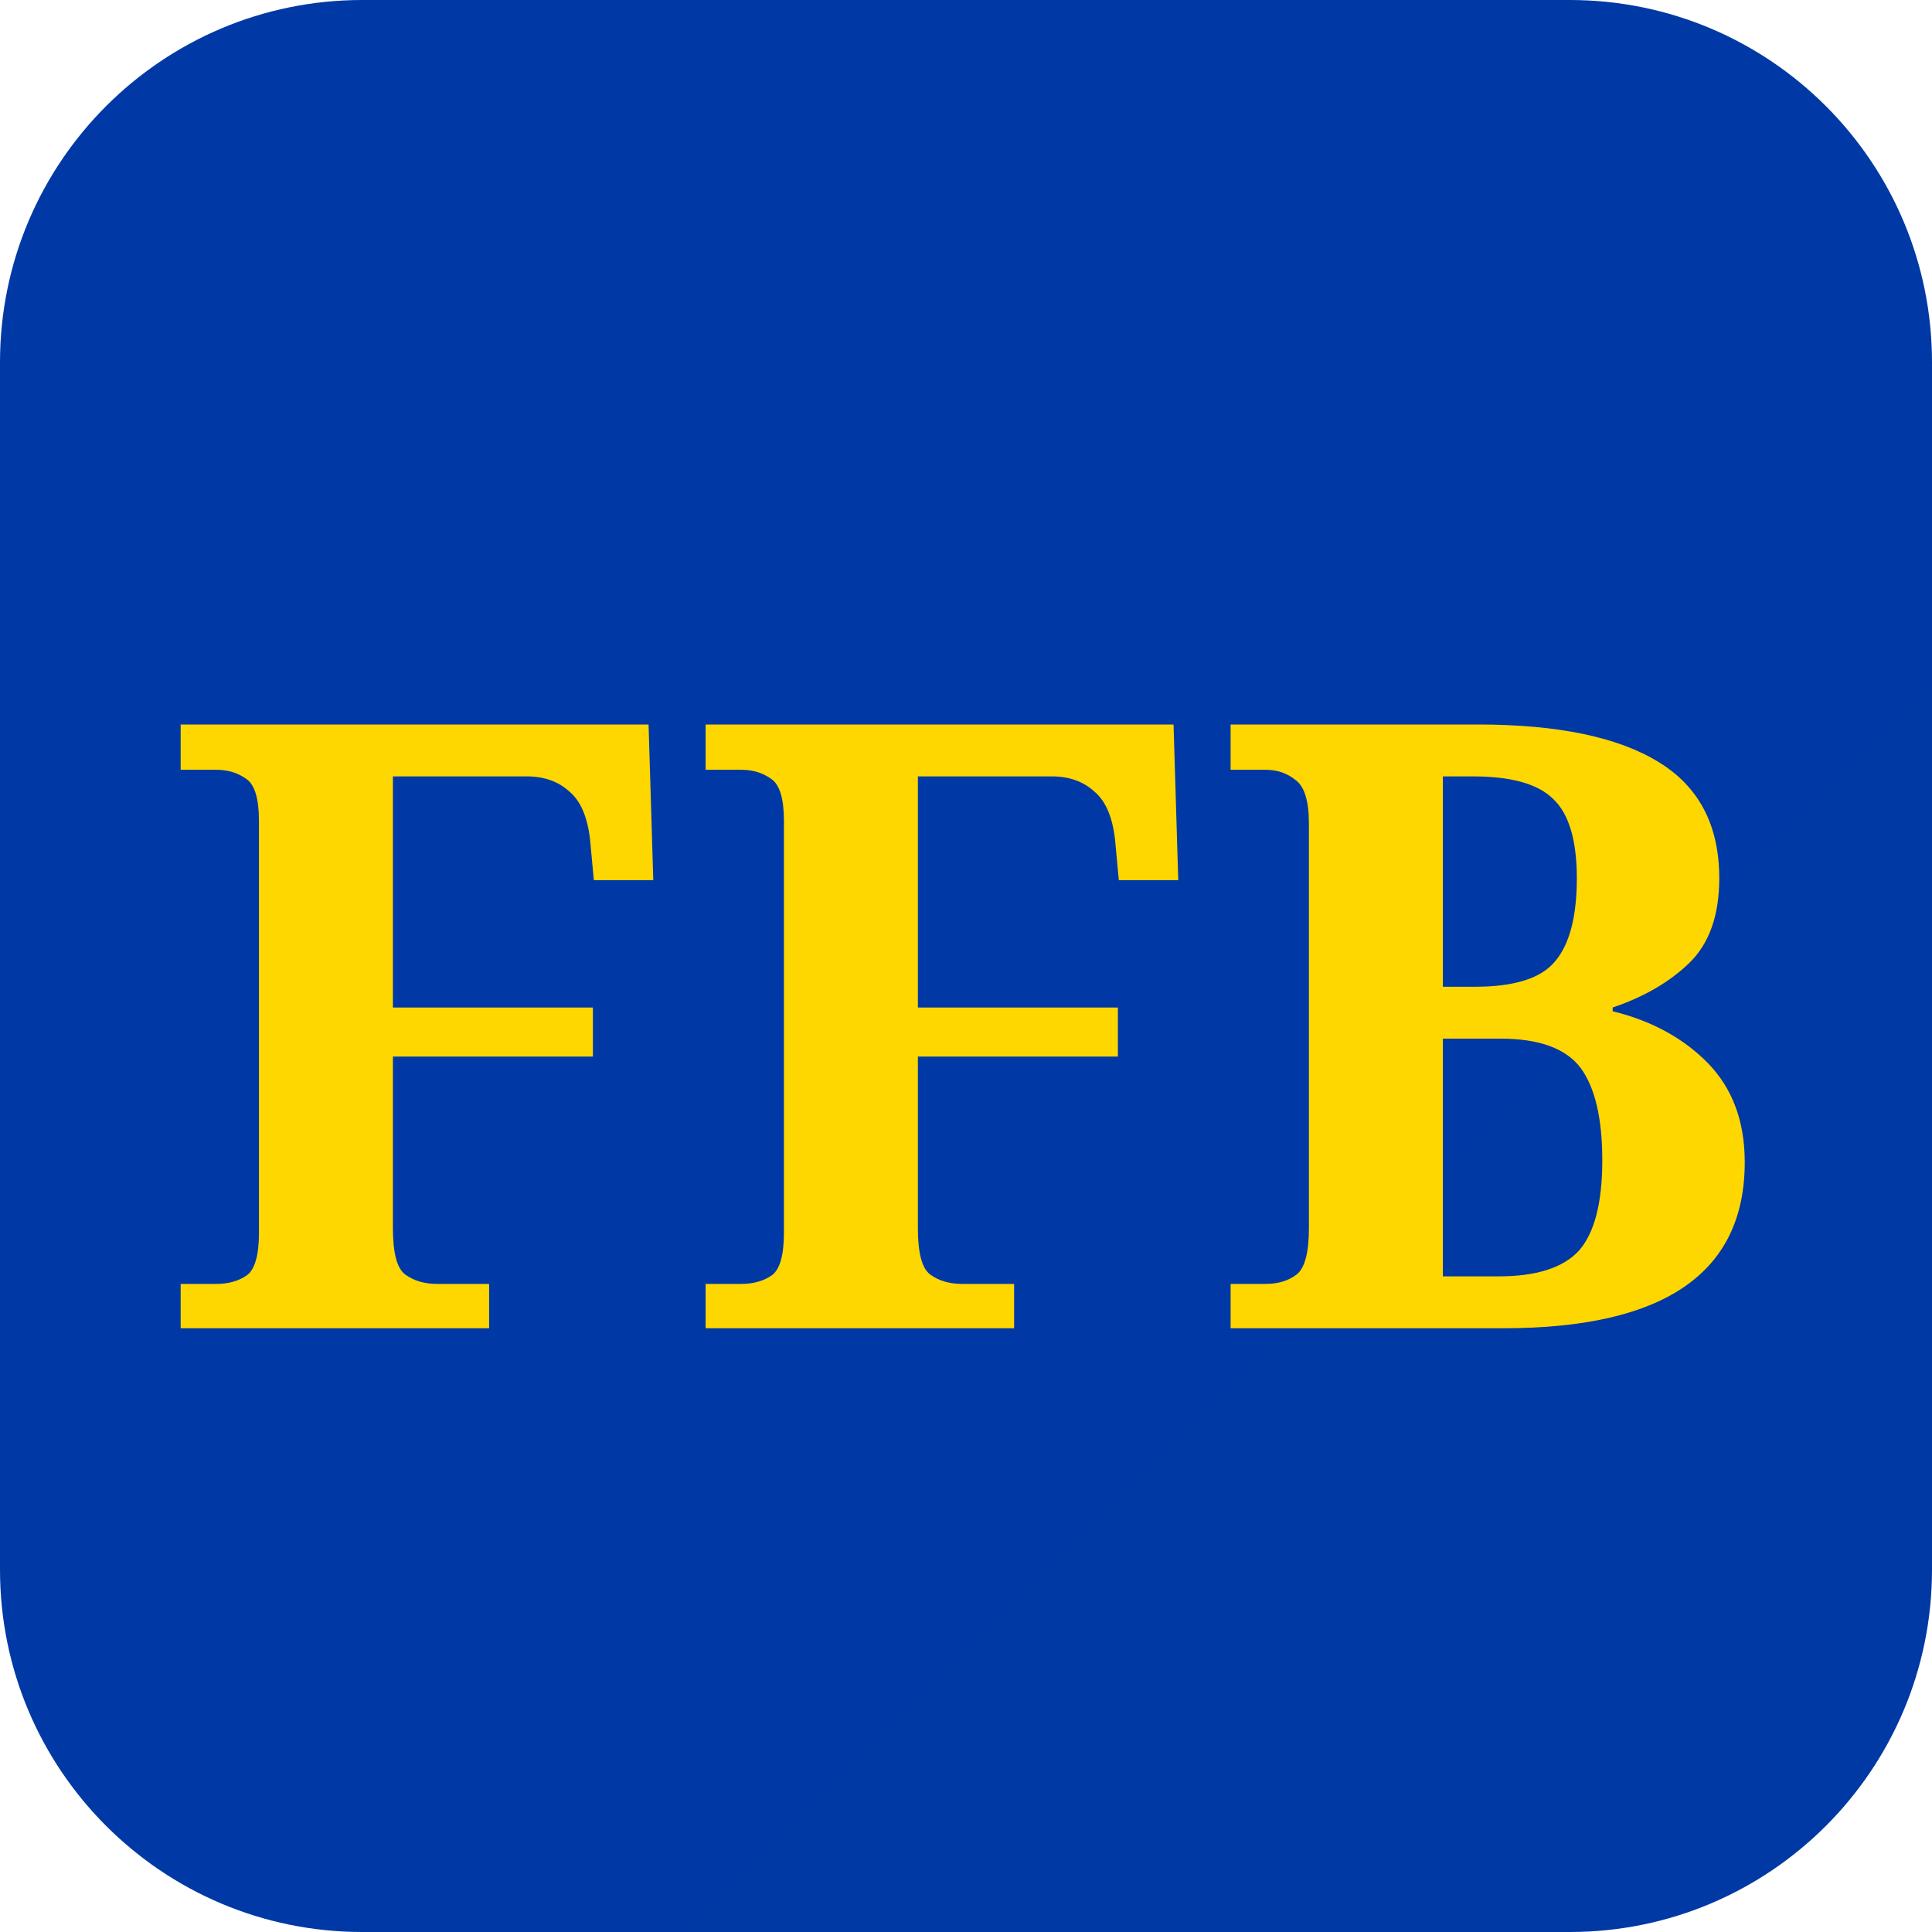
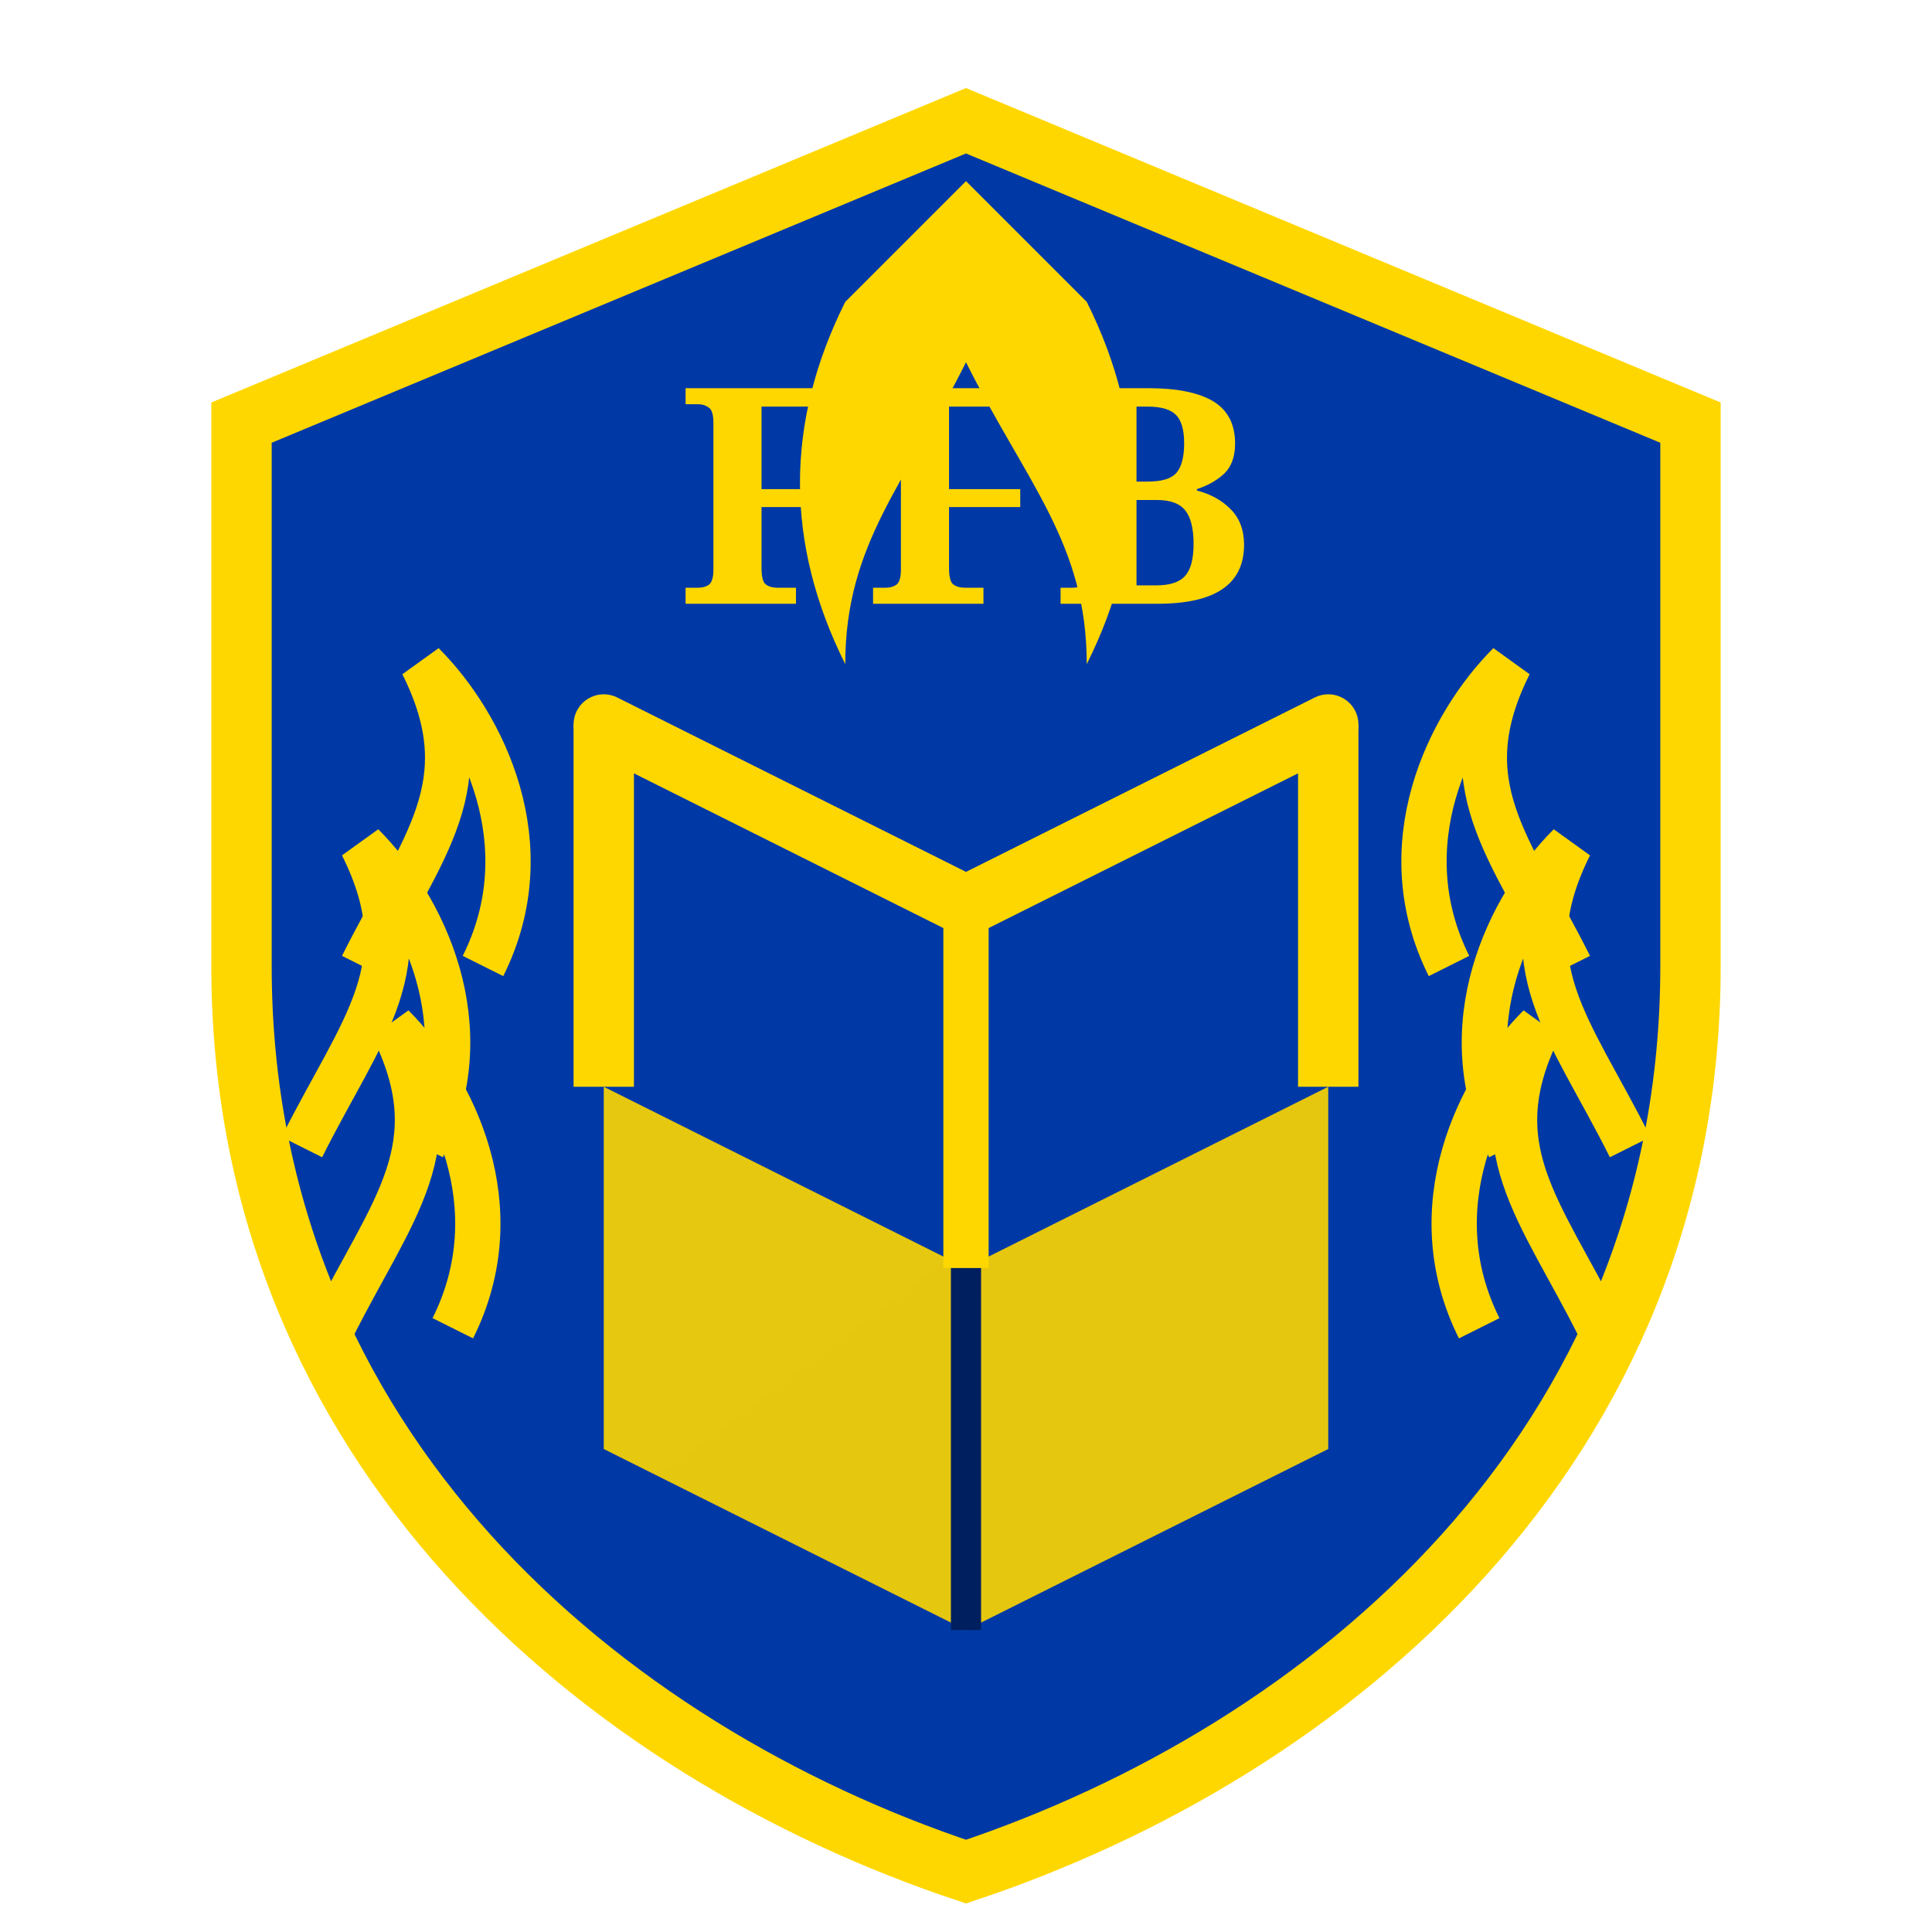
- <svg xmlns="http://www.w3.org/2000/svg" viewBox="0 0 32 32" fill="none">
+ <svg xmlns="http://www.w3.org/2000/svg" viewBox="0 0 64 64" fill="none">
  <defs>
-     <linearGradient id="bg" x1="0" y1="0" x2="32" y2="32">
+     <linearGradient id="shield" x1="0" y1="0" x2="64" y2="64">
      <stop offset="0%" stop-color="#0039a6" />
      <stop offset="100%" stop-color="#001f5f" />
    </linearGradient>
+     <linearGradient id="gold" x1="0" y1="0" x2="64" y2="64">
+       <stop offset="0%" stop-color="#ffd700" />
+       <stop offset="100%" stop-color="#b8860b" />
+     </linearGradient>
  </defs>
-   <rect width="32" height="32" rx="6" fill="url(#bg)" />
-   <text x="16" y="22" text-anchor="middle" font-family="serif" font-weight="bold" font-size="14" fill="#ffd700">FFB</text>
+   <path d="M32 4 L56 14 L56 32 C56 48 44 58 32 62 C20 58 8 48 8 32 L8 14 Z" fill="url(#shield)" stroke="#ffd700" stroke-width="2" />
+   <path d="M20 36 L32 42 L44 36 L44 48 L32 54 L20 48 Z" fill="url(#gold)" opacity="0.9" />
+   <line x1="32" y1="42" x2="32" y2="54" stroke="#001f5f" stroke-width="1" />
+   <path d="M20 24 L32 30 L44 24" fill="none" stroke="#ffd700" stroke-width="2" stroke-linecap="round" />
+   <path d="M20 24 L20 36" stroke="#ffd700" stroke-width="2" />
+   <path d="M44 24 L44 36" stroke="#ffd700" stroke-width="2" />
+   <path d="M32 30 L32 42" stroke="#ffd700" stroke-width="1.5" />
+   <path d="M32 12 C34 16 36 18 36 22 C38 18 38 14 36 10 C34 8 32 6 32 6 C32 6 30 8 28 10 C26 14 26 18 28 22 C28 18 30 16 32 12Z" fill="#ffd700" />
+   <text x="32" y="20" text-anchor="middle" font-family="serif" font-weight="bold" font-size="10" fill="#ffd700">FFB</text>
+   <path d="M12 32 C14 28 16 26 14 22 C16 24 18 28 16 32" stroke="#ffd700" stroke-width="1.5" fill="none" />
+   <path d="M10 38 C12 34 14 32 12 28 C14 30 16 34 14 38" stroke="#ffd700" stroke-width="1.5" fill="none" />
+   <path d="M11 44 C13 40 15 38 13 34 C15 36 17 40 15 44" stroke="#ffd700" stroke-width="1.5" fill="none" />
+   <path d="M52 32 C50 28 48 26 50 22 C48 24 46 28 48 32" stroke="#ffd700" stroke-width="1.5" fill="none" />
+   <path d="M54 38 C52 34 50 32 52 28 C50 30 48 34 50 38" stroke="#ffd700" stroke-width="1.5" fill="none" />
+   <path d="M53 44 C51 40 49 38 51 34 C49 36 47 40 49 44" stroke="#ffd700" stroke-width="1.5" fill="none" />
</svg>
